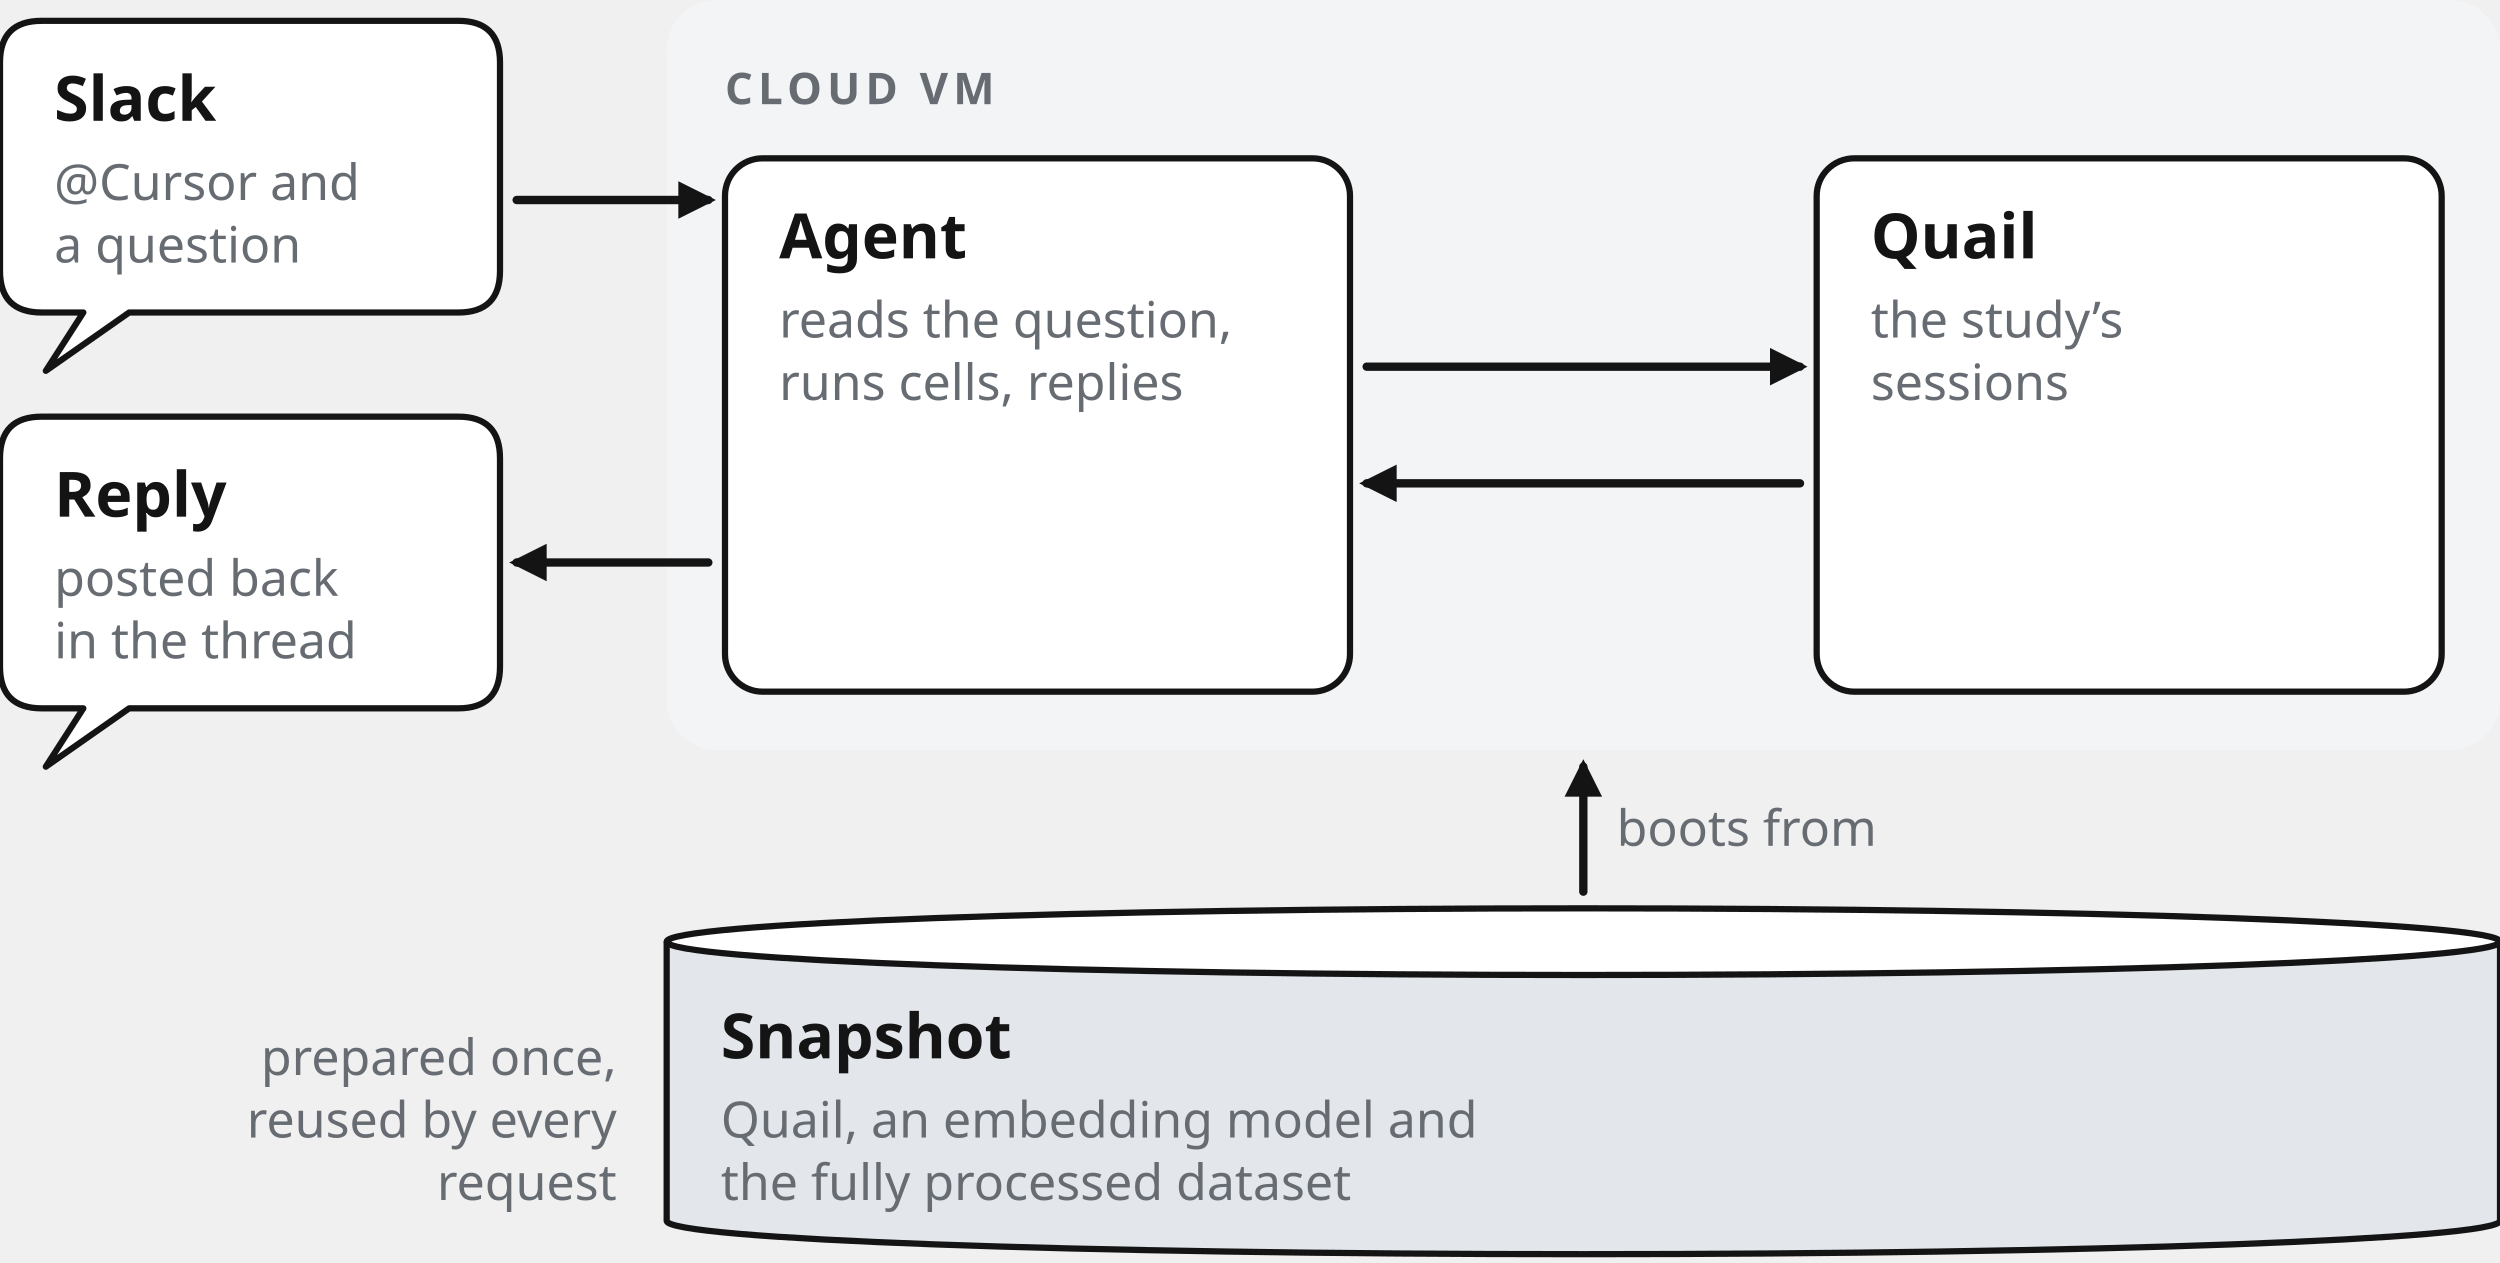
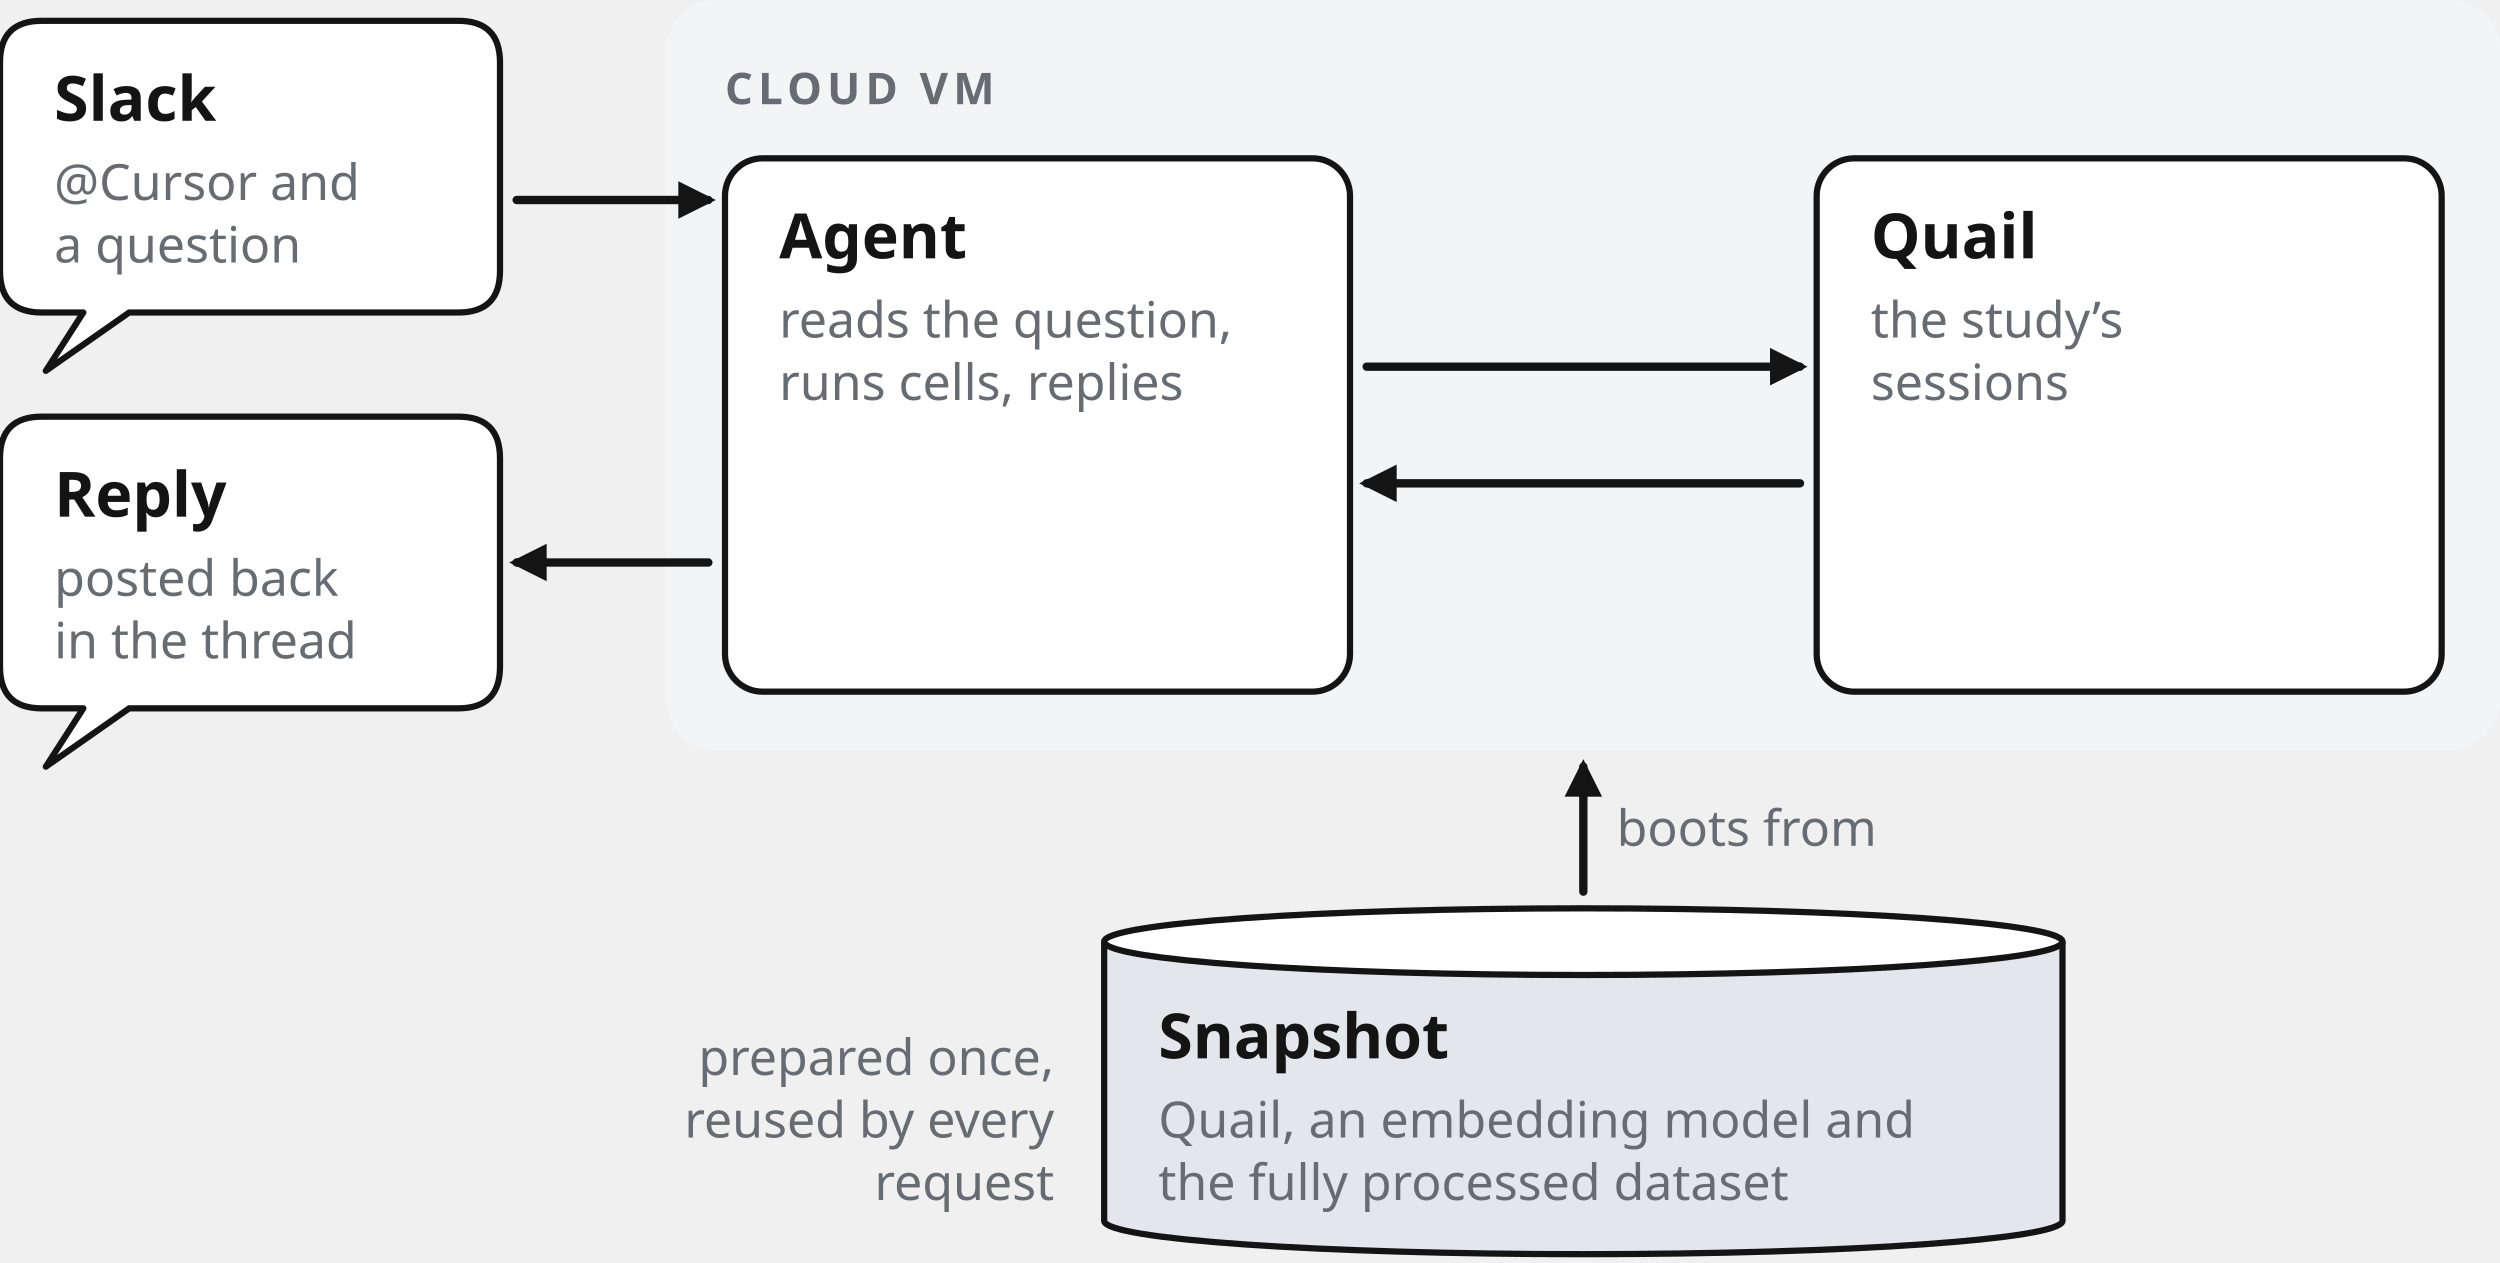
<svg xmlns="http://www.w3.org/2000/svg" viewBox="0 0 1200 606" width="1200" height="606">
  <style>
    text { font-family: 'Source Sans 3', sans-serif; fill: #141414; }
    .h { font-size: 30px; font-weight: 700; }
    .b { font-size: 25px; }
    .s { font-size: 24px; fill: #676C73; }
    .cap { font-size: 21px; font-weight: 700; letter-spacing: 2.5px; fill: #676C73; }
    .m { font-family: 'Source Code Pro', monospace; font-size: 24px; font-weight: 500; font-variant-ligatures: none; }
    .ln { fill: none; stroke: #141414; stroke-width: 4; stroke-linecap: round; stroke-linejoin: round; }
  </style>
  <defs>
    <marker id="a" viewBox="0 0 10 10" refX="8" refY="5" markerWidth="4.5" markerHeight="4.5" orient="auto-start-reverse">
      <path d="M0,0 L10,5 L0,10 z" fill="#141414" />
    </marker>
  </defs>
  <rect x="320" y="0" width="880" height="360" rx="24" fill="#F2F4F6" />
  <text class="cap" x="348" y="50">CLOUD VM</text>
  <rect x="348" y="76" width="300" height="256" rx="18" fill="#fff" stroke="#141414" stroke-width="3" />
  <text class="h" x="374" y="124" style="font-size:30px">Agent</text>
  <text class="s" x="374" y="162">reads the question,</text>
  <text class="s" x="374" y="192">runs cells, replies</text>
  <rect x="872" y="76" width="300" height="256" rx="18" fill="#fff" stroke="#141414" stroke-width="3" />
  <text class="h" x="898" y="124" style="font-size:30px">Quail</text>
  <text class="s" x="898" y="162">the study’s</text>
  <text class="s" x="898" y="192">sessions</text>
  <path class="ln" d="M656,176 L864,176" marker-end="url(#a)" />
  <path class="ln" d="M864,232 L656,232" marker-end="url(#a)" />
  <path d="M20,10 H220 Q240,10 240,30 V130 Q240,150 220,150 H62 L22,178 L40,150 H20 Q0,150 0,130 V30 Q0,10 20,10 Z" fill="#fff" stroke="#141414" stroke-width="3" stroke-linejoin="round" />
  <text class="h" x="26" y="58" style="font-size:30px">Slack</text>
  <text class="s" x="26" y="96">@Cursor and</text>
  <text class="s" x="26" y="126">a question</text>
  <path class="ln" d="M248,96 L340,96" marker-end="url(#a)" />
  <path d="M20,200 H220 Q240,200 240,220 V320 Q240,340 220,340 H62 L22,368 L40,340 H20 Q0,340 0,320 V220 Q0,200 20,200 Z" fill="#fff" stroke="#141414" stroke-width="3" stroke-linejoin="round" />
  <text class="h" x="26" y="248" style="font-size:30px">Reply</text>
  <text class="s" x="26" y="286">posted back</text>
  <text class="s" x="26" y="316">in the thread</text>
  <path class="ln" d="M340,270 L248,270" marker-end="url(#a)" />
  <path class="ln" d="M760.0,428 L760.0,368" marker-end="url(#a)" />
  <text class="s" x="776" y="406">boots from</text>
-   <path d="M320,452 V586 A440.0,16 0 0 0 1200,586 V452" fill="#E3E7EC" stroke="#141414" stroke-width="3" />
-   <ellipse cx="760.0" cy="452" rx="440.0" ry="16" fill="#fff" stroke="#141414" stroke-width="3" />
-   <text class="h" x="346" y="508" style="font-size:30px">Snapshot</text>
-   <text class="s" x="346" y="546">Quail, an embedding model and</text>
-   <text class="s" x="346" y="576">the fully processed dataset</text>
-   <text class="s" x="296" y="516" text-anchor="end">prepared once,</text>
-   <text class="s" x="296" y="546" text-anchor="end">reused by every</text>
-   <text class="s" x="296" y="576" text-anchor="end">request</text>
+   <path d="M530.0,452 V586 A230.0,16 0 0 0 990.0,586 V452" fill="#E3E7EC" stroke="#141414" stroke-width="3" />
+   <ellipse cx="760.0" cy="452" rx="230.0" ry="16" fill="#fff" stroke="#141414" stroke-width="3" />
+   <text class="h" x="556" y="508" style="font-size:30px">Snapshot</text>
+   <text class="s" x="556" y="546">Quail, an embedding model and</text>
+   <text class="s" x="556" y="576">the fully processed dataset</text>
+   <text class="s" x="506" y="516" text-anchor="end">prepared once,</text>
+   <text class="s" x="506" y="546" text-anchor="end">reused by every</text>
+   <text class="s" x="506" y="576" text-anchor="end">request</text>
</svg>
